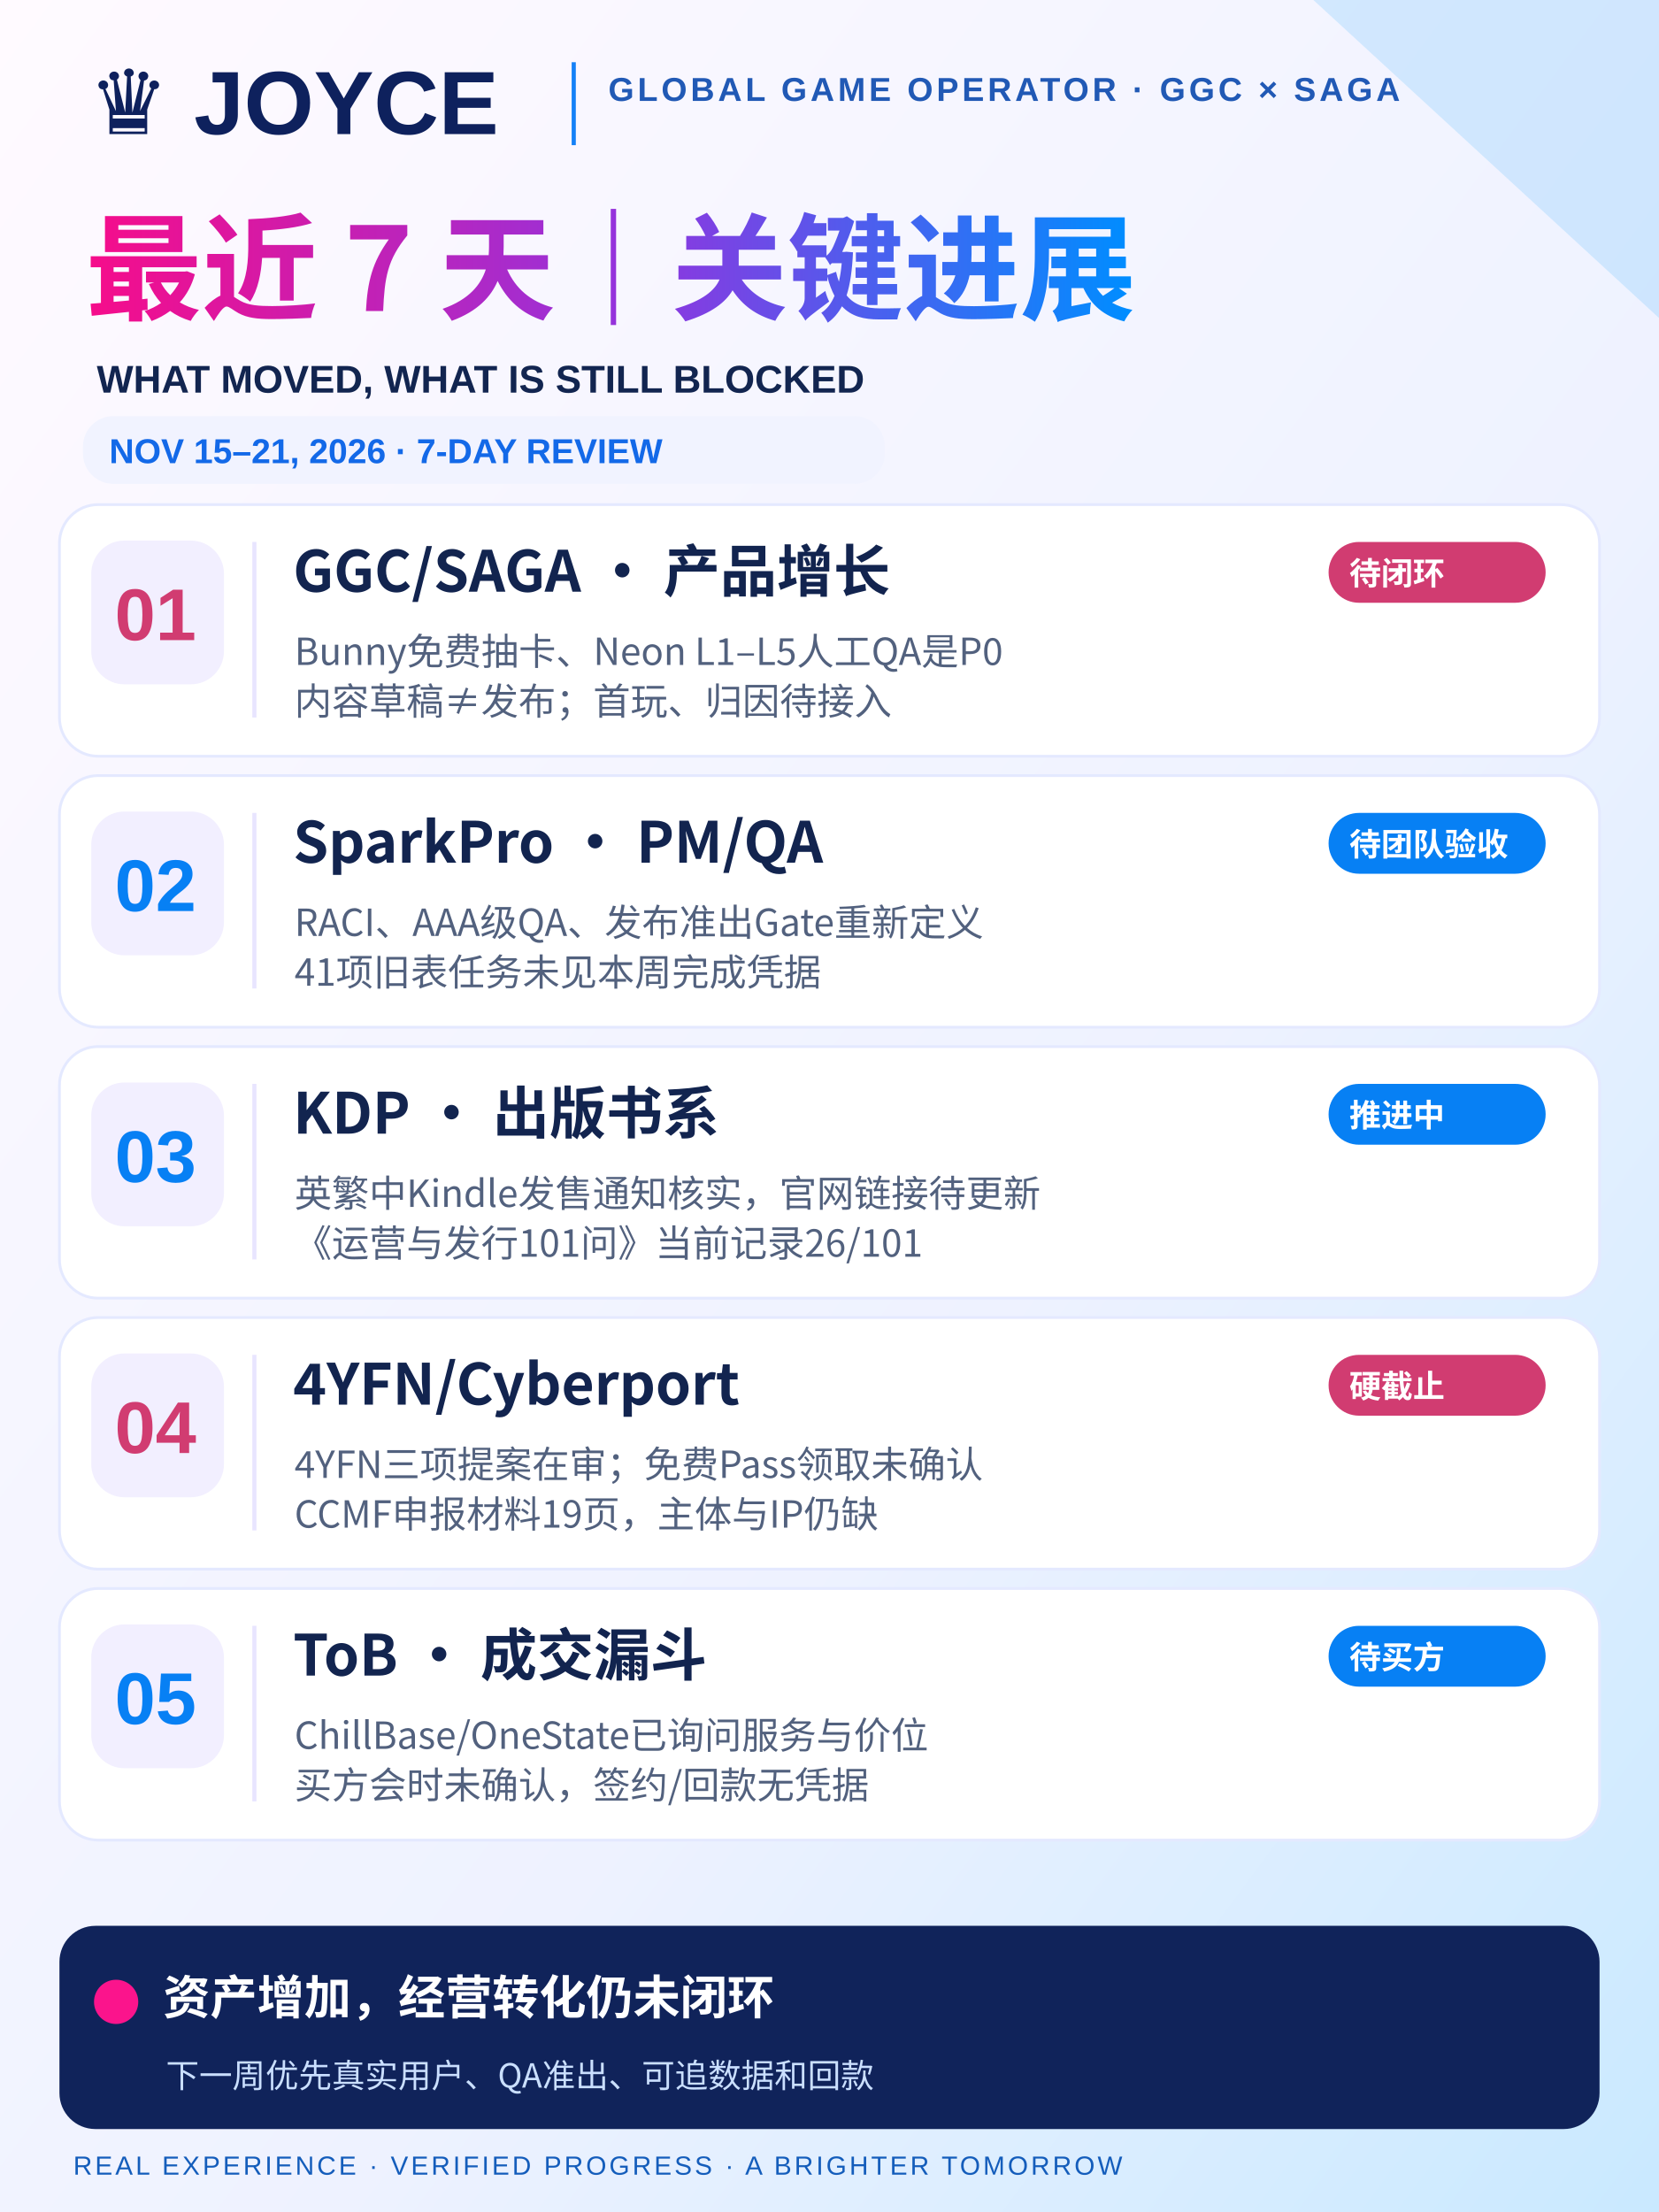
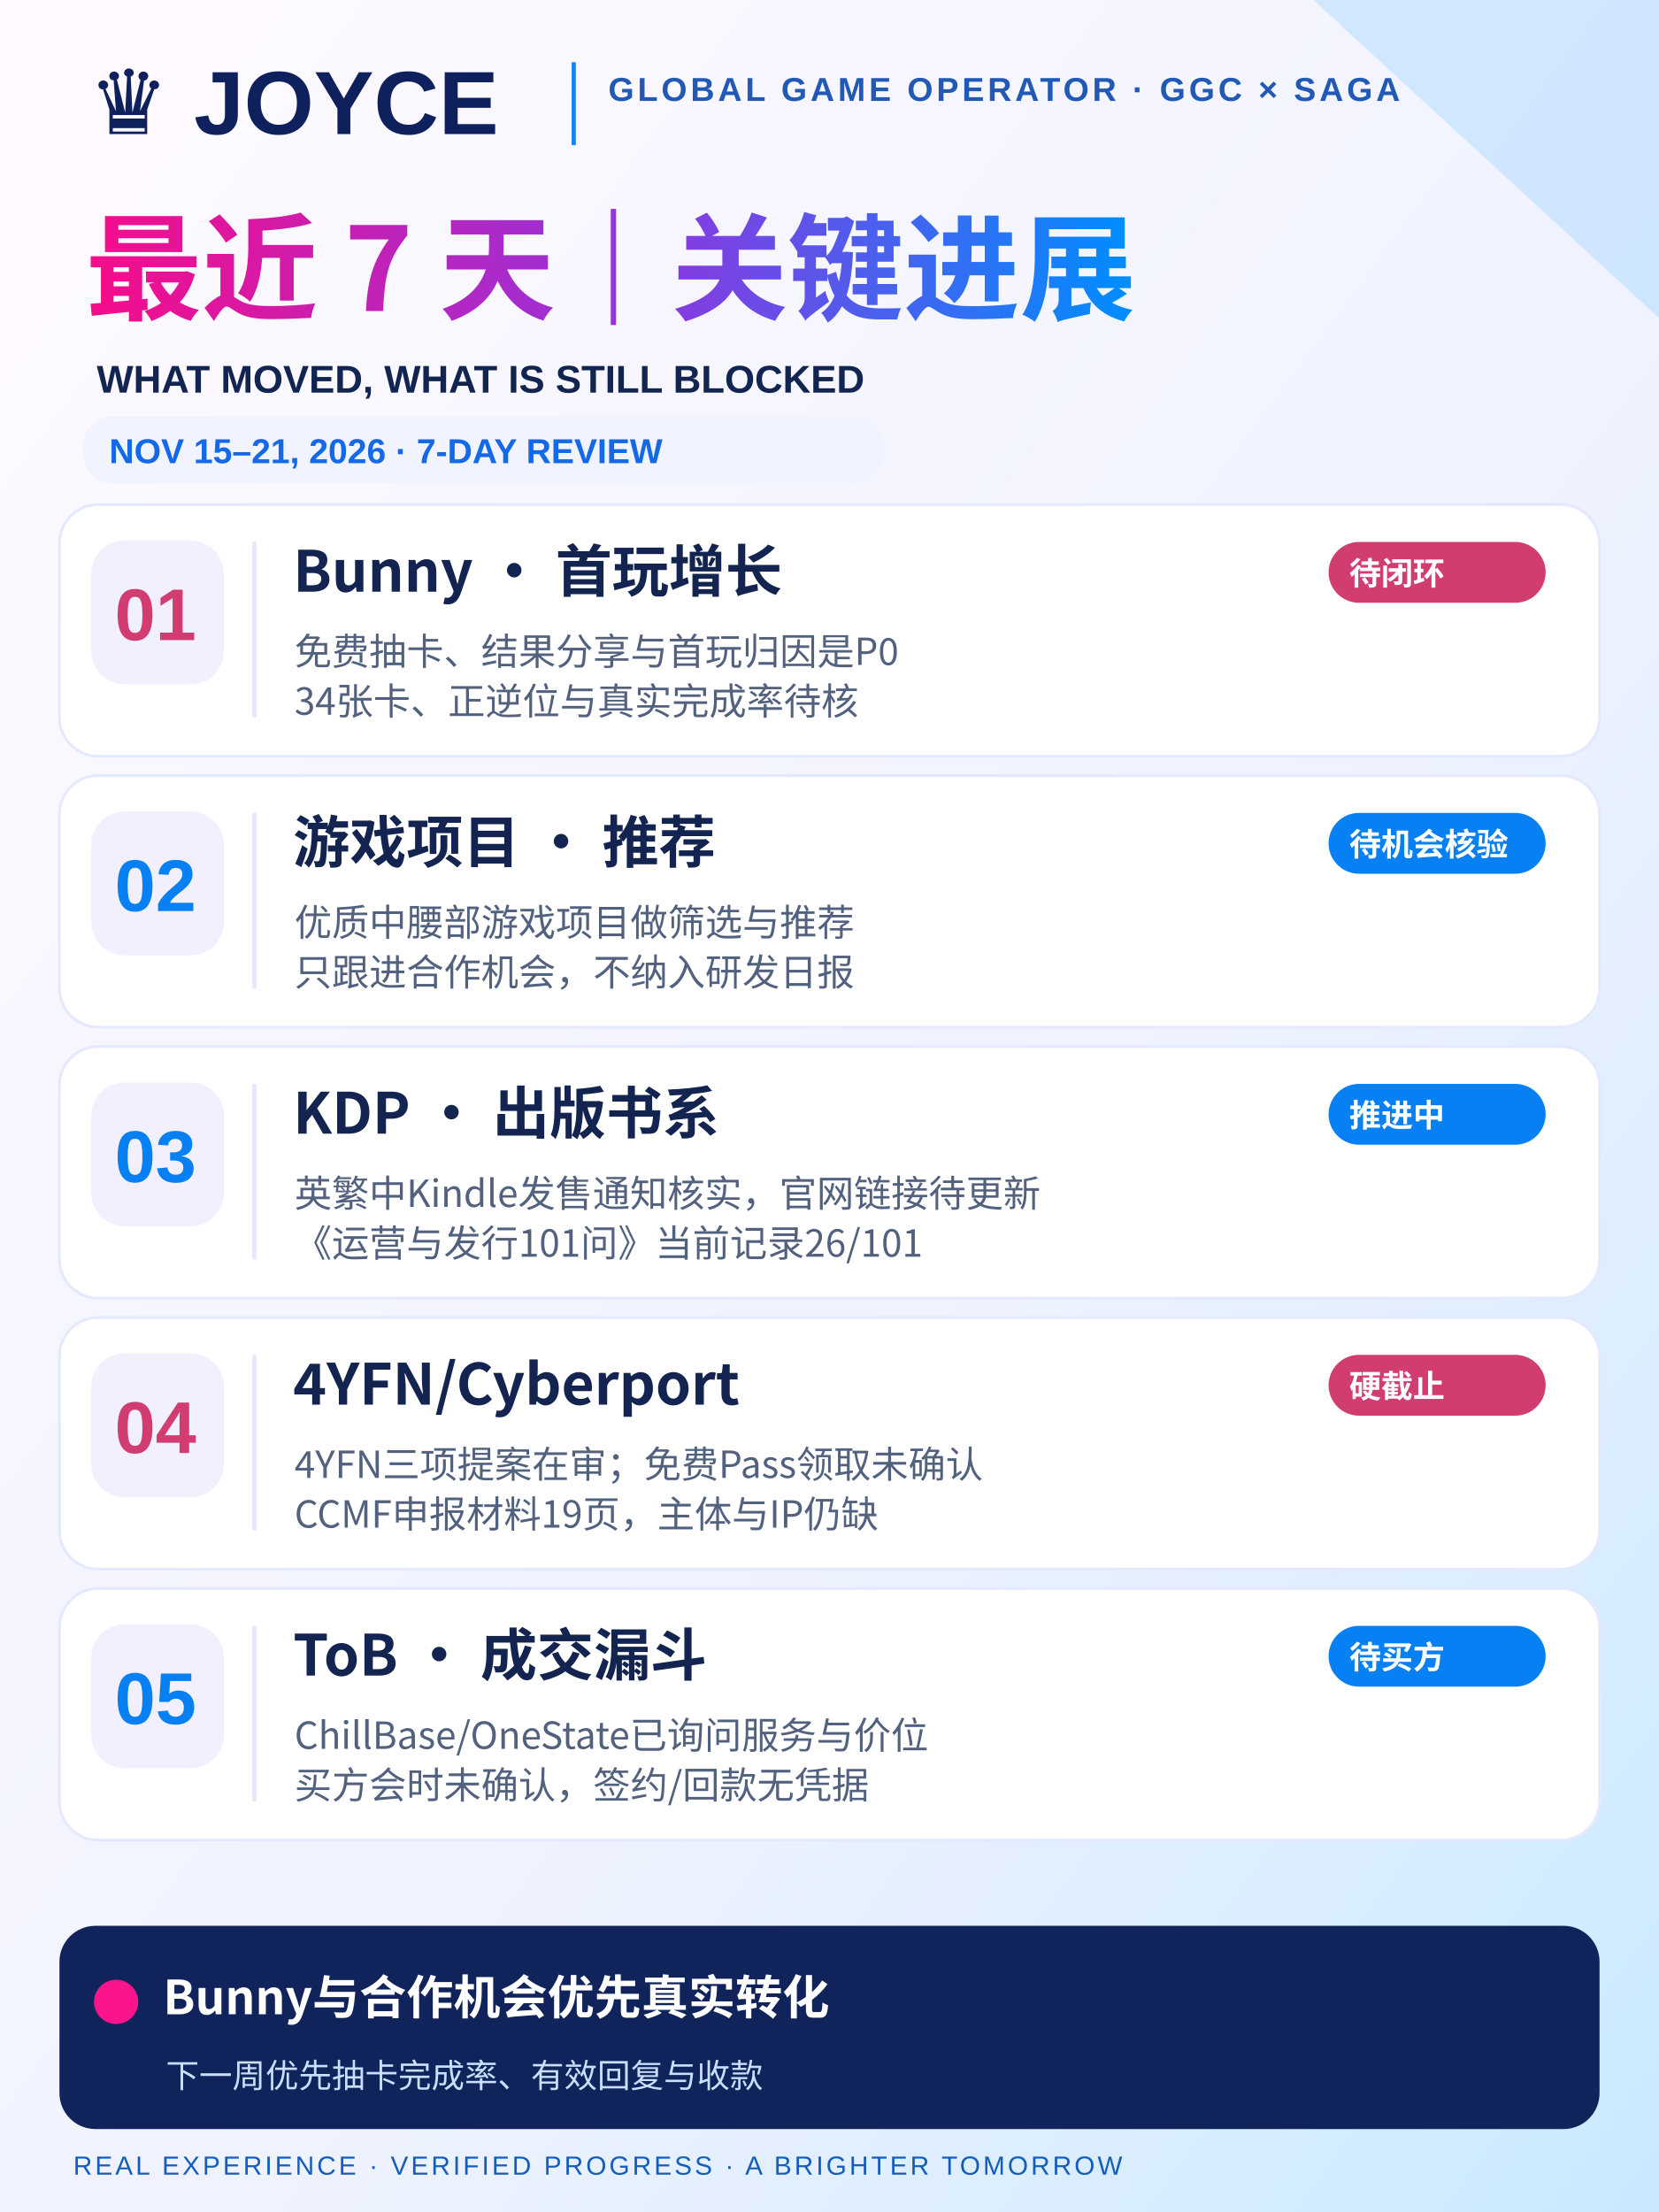
<svg xmlns="http://www.w3.org/2000/svg" width="1200" height="1600" viewBox="0 0 1200 1600" role="img" aria-label="最近 7 天｜关键进展">
  <defs>
    <linearGradient id="bg" x1="0" y1="0" x2="1" y2="1">
      <stop stop-color="#fffaff" />
      <stop offset=".6" stop-color="#eef2ff" />
      <stop offset="1" stop-color="#c9e9ff" />
    </linearGradient>
    <linearGradient id="headline" x1="0" x2="1">
      <stop stop-color="#f50d8b" />
      <stop offset=".52" stop-color="#9234de" />
      <stop offset="1" stop-color="#008dff" />
    </linearGradient>
    <filter id="shadow" x="-10%" y="-20%" width="130%" height="150%">
      <feGaussianBlur stdDeviation="13" />
    </filter>
  </defs>
  <rect width="1200" height="1600" fill="url(#bg)" />
  <polygon points="950,0 1200,0 1200,230" fill="#35adfa" opacity=".18" />
  <text x="64" y="97" font-family="Arial,sans-serif" font-weight="800" font-size="65" fill="#0e215d">♛ JOYCE</text>
  <line x1="415" y1="45" x2="415" y2="105" stroke="#1481f7" stroke-width="3" />
  <text x="440" y="73" font-family="Arial,sans-serif" font-weight="700" font-size="24" letter-spacing="2.5" fill="#2159b5">GLOBAL GAME OPERATOR · GGC × SAGA</text>
  <text x="62" y="225" font-family="Noto Sans CJK SC,Microsoft YaHei,Arial,sans-serif" font-weight="900" font-size="84" fill="url(#headline)">最近 7 天｜关键进展</text>
  <text x="70" y="284" font-family="Arial,sans-serif" font-weight="700" font-size="28" fill="#122550">WHAT MOVED, WHAT IS STILL BLOCKED</text>
  <rect x="60" y="301" width="580" height="49" rx="22" fill="#f1f3ff" />
  <text x="79" y="335" font-family="Arial,sans-serif" font-weight="700" font-size="25" fill="#1369e8">NOV 15–21, 2026  ·  7-DAY REVIEW</text>
  <rect x="43" y="365" width="1114" height="182" rx="28" fill="#fff" stroke="#e4e9ff" stroke-width="2" />
  <rect x="66" y="391" width="96" height="104" rx="24" fill="#f2efff" />
  <text x="83" y="463" font-family="Arial,sans-serif" font-weight="900" font-size="53" fill="#d13c71">01</text>
  <line x1="184" x2="184" y1="392" y2="519" stroke="#e8e5ff" stroke-width="3" />
-   <text x="212" y="428" font-family="Noto Sans CJK SC,Microsoft YaHei,sans-serif" font-weight="800" font-size="41" fill="#12244f">GGC/SAGA · 产品增长</text>
+   <text x="212" y="428" font-family="Noto Sans CJK SC,Microsoft YaHei,sans-serif" font-weight="800" font-size="41" fill="#12244f">Bunny · 首玩增长</text>
  <rect x="961" y="392" width="157" height="44" rx="22" fill="#d13c71" />
  <text x="976" y="423" font-family="Noto Sans CJK SC,Microsoft YaHei,sans-serif" font-weight="700" font-size="23" fill="#fff">待闭环</text>
-   <text x="213" y="481" font-family="Noto Sans CJK SC,Microsoft YaHei,sans-serif" font-size="27" fill="#52617e">Bunny免费抽卡、Neon L1–L5人工QA是P0</text>
-   <text x="213" y="517" font-family="Noto Sans CJK SC,Microsoft YaHei,sans-serif" font-size="27" fill="#52617e">内容草稿≠发布；首玩、归因待接入</text>
+   <text x="213" y="481" font-family="Noto Sans CJK SC,Microsoft YaHei,sans-serif" font-size="27" fill="#52617e">免费抽卡、结果分享与首玩归因是P0</text>
+   <text x="213" y="517" font-family="Noto Sans CJK SC,Microsoft YaHei,sans-serif" font-size="27" fill="#52617e">34张卡、正逆位与真实完成率待核</text>
  <rect x="43" y="561" width="1114" height="182" rx="28" fill="#fff" stroke="#e4e9ff" stroke-width="2" />
  <rect x="66" y="587" width="96" height="104" rx="24" fill="#f2efff" />
  <text x="83" y="659" font-family="Arial,sans-serif" font-weight="900" font-size="53" fill="#0780f4">02</text>
  <line x1="184" x2="184" y1="588" y2="715" stroke="#e8e5ff" stroke-width="3" />
-   <text x="212" y="624" font-family="Noto Sans CJK SC,Microsoft YaHei,sans-serif" font-weight="800" font-size="41" fill="#12244f">SparkPro · PM/QA</text>
+   <text x="212" y="624" font-family="Noto Sans CJK SC,Microsoft YaHei,sans-serif" font-weight="800" font-size="41" fill="#12244f">游戏项目 · 推荐</text>
  <rect x="961" y="588" width="157" height="44" rx="22" fill="#0780f4" />
-   <text x="976" y="619" font-family="Noto Sans CJK SC,Microsoft YaHei,sans-serif" font-weight="700" font-size="23" fill="#fff">待团队验收</text>
-   <text x="213" y="677" font-family="Noto Sans CJK SC,Microsoft YaHei,sans-serif" font-size="27" fill="#52617e">RACI、AAA级QA、发布准出Gate重新定义</text>
-   <text x="213" y="713" font-family="Noto Sans CJK SC,Microsoft YaHei,sans-serif" font-size="27" fill="#52617e">41项旧表任务未见本周完成凭据</text>
+   <text x="976" y="619" font-family="Noto Sans CJK SC,Microsoft YaHei,sans-serif" font-weight="700" font-size="23" fill="#fff">待机会核验</text>
+   <text x="213" y="677" font-family="Noto Sans CJK SC,Microsoft YaHei,sans-serif" font-size="27" fill="#52617e">优质中腰部游戏项目做筛选与推荐</text>
+   <text x="213" y="713" font-family="Noto Sans CJK SC,Microsoft YaHei,sans-serif" font-size="27" fill="#52617e">只跟进合作机会，不纳入研发日报</text>
  <rect x="43" y="757" width="1114" height="182" rx="28" fill="#fff" stroke="#e4e9ff" stroke-width="2" />
  <rect x="66" y="783" width="96" height="104" rx="24" fill="#f2efff" />
  <text x="83" y="855" font-family="Arial,sans-serif" font-weight="900" font-size="53" fill="#0780f4">03</text>
  <line x1="184" x2="184" y1="784" y2="911" stroke="#e8e5ff" stroke-width="3" />
  <text x="212" y="820" font-family="Noto Sans CJK SC,Microsoft YaHei,sans-serif" font-weight="800" font-size="41" fill="#12244f">KDP · 出版书系</text>
  <rect x="961" y="784" width="157" height="44" rx="22" fill="#0780f4" />
  <text x="976" y="815" font-family="Noto Sans CJK SC,Microsoft YaHei,sans-serif" font-weight="700" font-size="23" fill="#fff">推进中</text>
  <text x="213" y="873" font-family="Noto Sans CJK SC,Microsoft YaHei,sans-serif" font-size="27" fill="#52617e">英繁中Kindle发售通知核实，官网链接待更新</text>
  <text x="213" y="909" font-family="Noto Sans CJK SC,Microsoft YaHei,sans-serif" font-size="27" fill="#52617e">《运营与发行101问》当前记录26/101</text>
  <rect x="43" y="953" width="1114" height="182" rx="28" fill="#fff" stroke="#e4e9ff" stroke-width="2" />
  <rect x="66" y="979" width="96" height="104" rx="24" fill="#f2efff" />
  <text x="83" y="1051" font-family="Arial,sans-serif" font-weight="900" font-size="53" fill="#d13c71">04</text>
  <line x1="184" x2="184" y1="980" y2="1107" stroke="#e8e5ff" stroke-width="3" />
  <text x="212" y="1016" font-family="Noto Sans CJK SC,Microsoft YaHei,sans-serif" font-weight="800" font-size="41" fill="#12244f">4YFN/Cyberport</text>
  <rect x="961" y="980" width="157" height="44" rx="22" fill="#d13c71" />
  <text x="976" y="1011" font-family="Noto Sans CJK SC,Microsoft YaHei,sans-serif" font-weight="700" font-size="23" fill="#fff">硬截止</text>
  <text x="213" y="1069" font-family="Noto Sans CJK SC,Microsoft YaHei,sans-serif" font-size="27" fill="#52617e">4YFN三项提案在审；免费Pass领取未确认</text>
  <text x="213" y="1105" font-family="Noto Sans CJK SC,Microsoft YaHei,sans-serif" font-size="27" fill="#52617e">CCMF申报材料19页，主体与IP仍缺</text>
  <rect x="43" y="1149" width="1114" height="182" rx="28" fill="#fff" stroke="#e4e9ff" stroke-width="2" />
  <rect x="66" y="1175" width="96" height="104" rx="24" fill="#f2efff" />
  <text x="83" y="1247" font-family="Arial,sans-serif" font-weight="900" font-size="53" fill="#0780f4">05</text>
  <line x1="184" x2="184" y1="1176" y2="1303" stroke="#e8e5ff" stroke-width="3" />
  <text x="212" y="1212" font-family="Noto Sans CJK SC,Microsoft YaHei,sans-serif" font-weight="800" font-size="41" fill="#12244f">ToB · 成交漏斗</text>
  <rect x="961" y="1176" width="157" height="44" rx="22" fill="#0780f4" />
  <text x="976" y="1207" font-family="Noto Sans CJK SC,Microsoft YaHei,sans-serif" font-weight="700" font-size="23" fill="#fff">待买方</text>
  <text x="213" y="1265" font-family="Noto Sans CJK SC,Microsoft YaHei,sans-serif" font-size="27" fill="#52617e">ChillBase/OneState已询问服务与价位</text>
  <text x="213" y="1301" font-family="Noto Sans CJK SC,Microsoft YaHei,sans-serif" font-size="27" fill="#52617e">买方会时未确认，签约/回款无凭据</text>
  <rect x="43" y="1393" width="1114" height="147" rx="26" fill="#10235a" />
  <circle cx="84" cy="1448" r="16" fill="#fb148c" />
-   <text x="118" y="1457" font-family="Noto Sans CJK SC,Microsoft YaHei,sans-serif" font-size="34" font-weight="800" fill="#fff">资产增加，经营转化仍未闭环</text>
-   <text x="120" y="1510" font-family="Noto Sans CJK SC,Microsoft YaHei,sans-serif" font-size="24" fill="#cadfff">下一周优先真实用户、QA准出、可追数据和回款</text>
+   <text x="118" y="1457" font-family="Noto Sans CJK SC,Microsoft YaHei,sans-serif" font-size="34" font-weight="800" fill="#fff">Bunny与合作机会优先真实转化</text>
+   <text x="120" y="1510" font-family="Noto Sans CJK SC,Microsoft YaHei,sans-serif" font-size="24" fill="#cadfff">下一周优先抽卡完成率、有效回复与收款</text>
  <text x="53" y="1573" font-family="Arial,sans-serif" font-size="19" letter-spacing="2" fill="#145dbb">REAL EXPERIENCE · VERIFIED PROGRESS · A BRIGHTER TOMORROW</text>
</svg>
